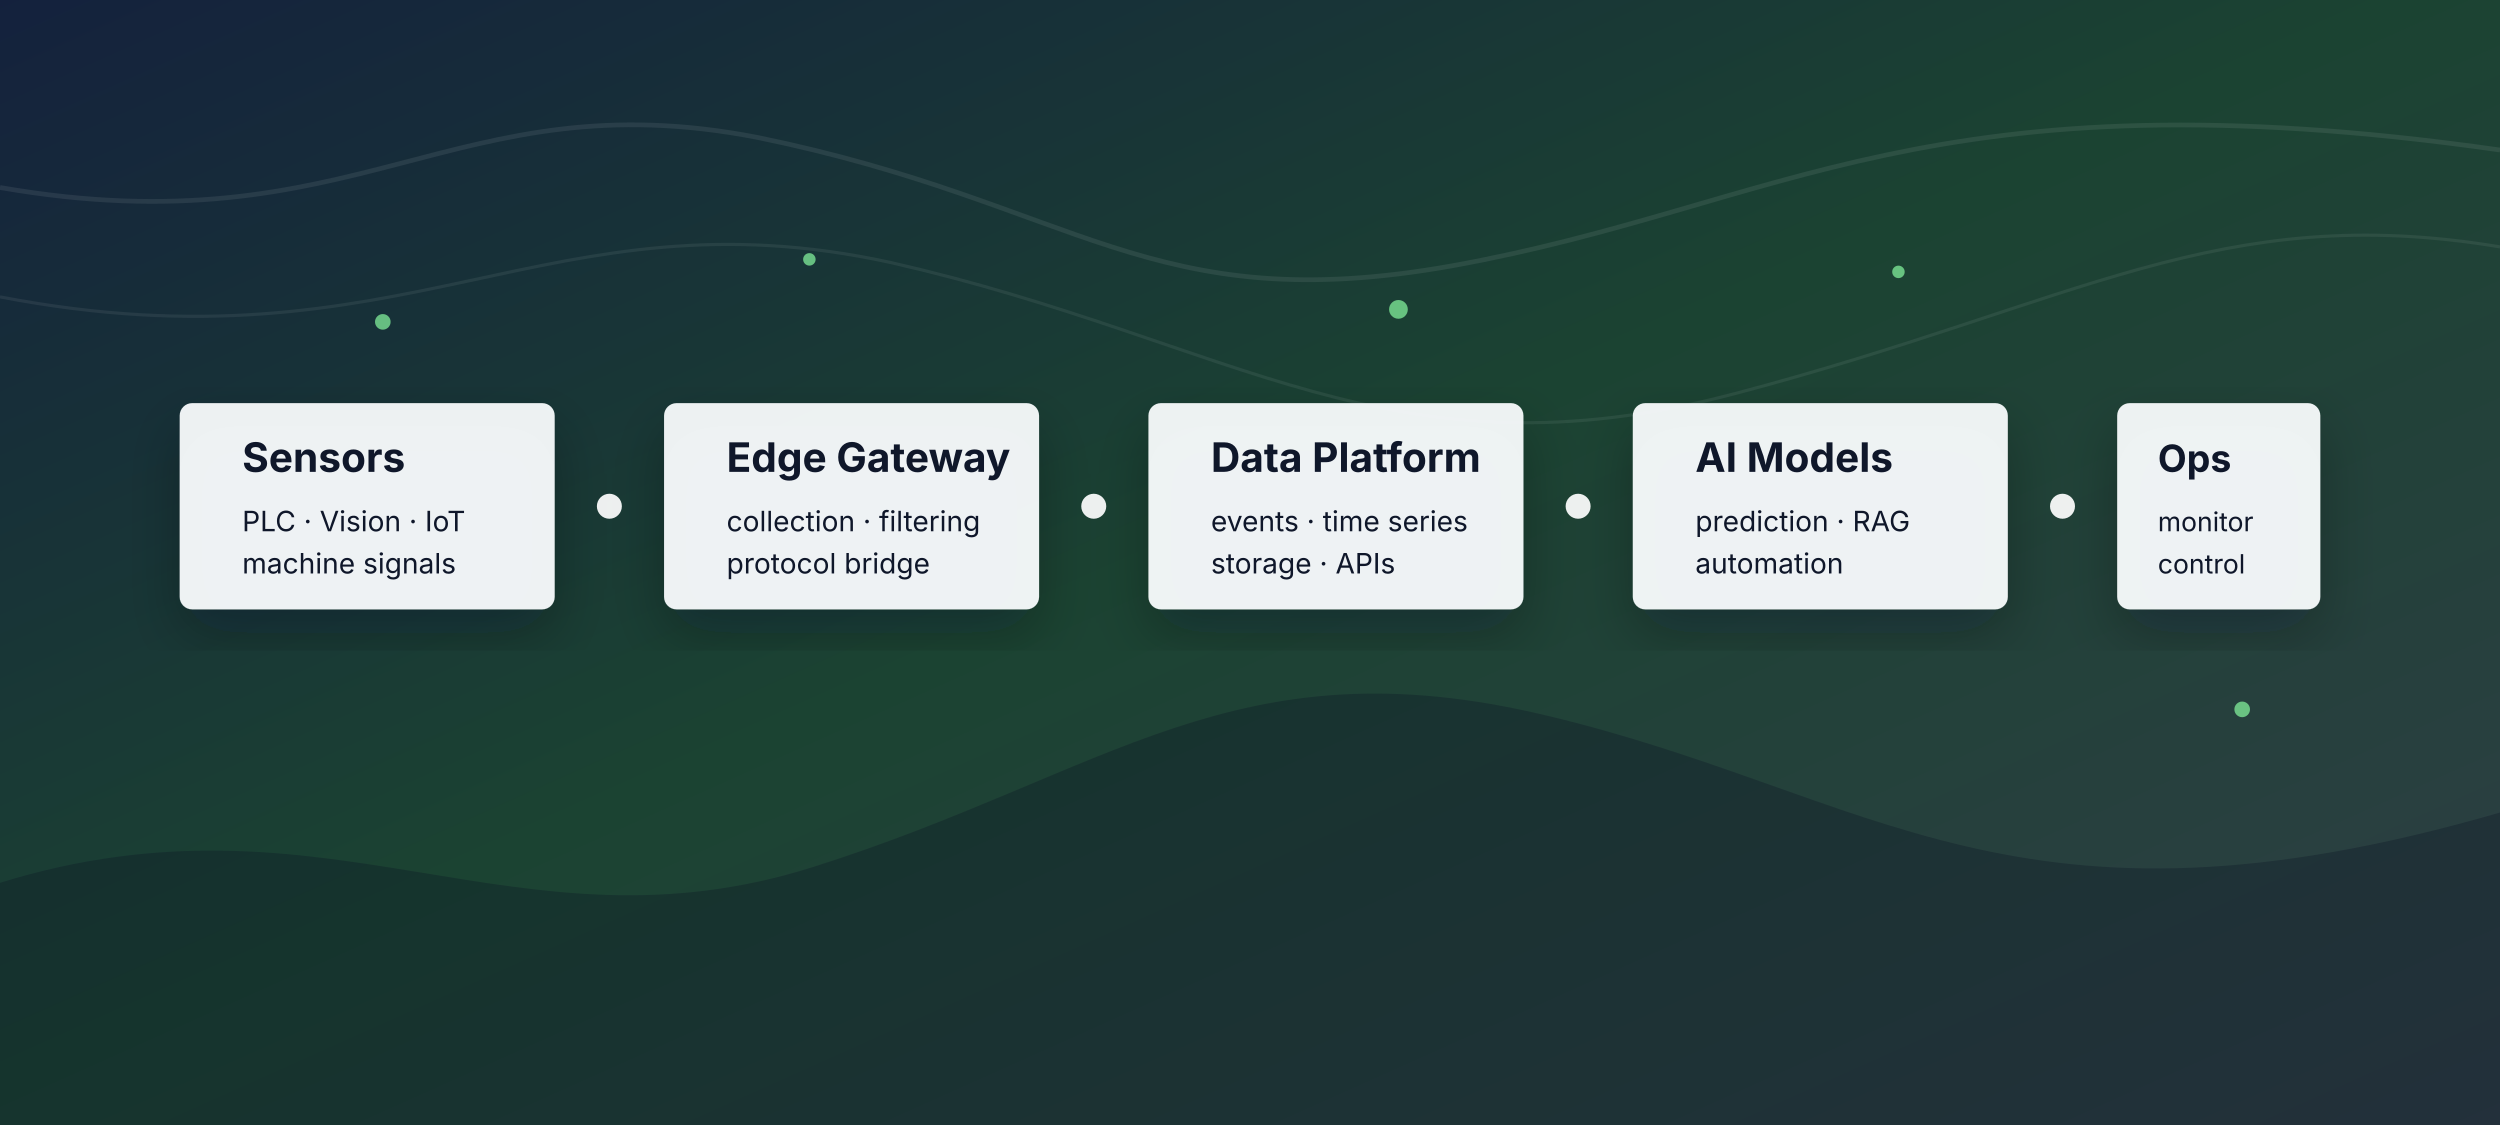
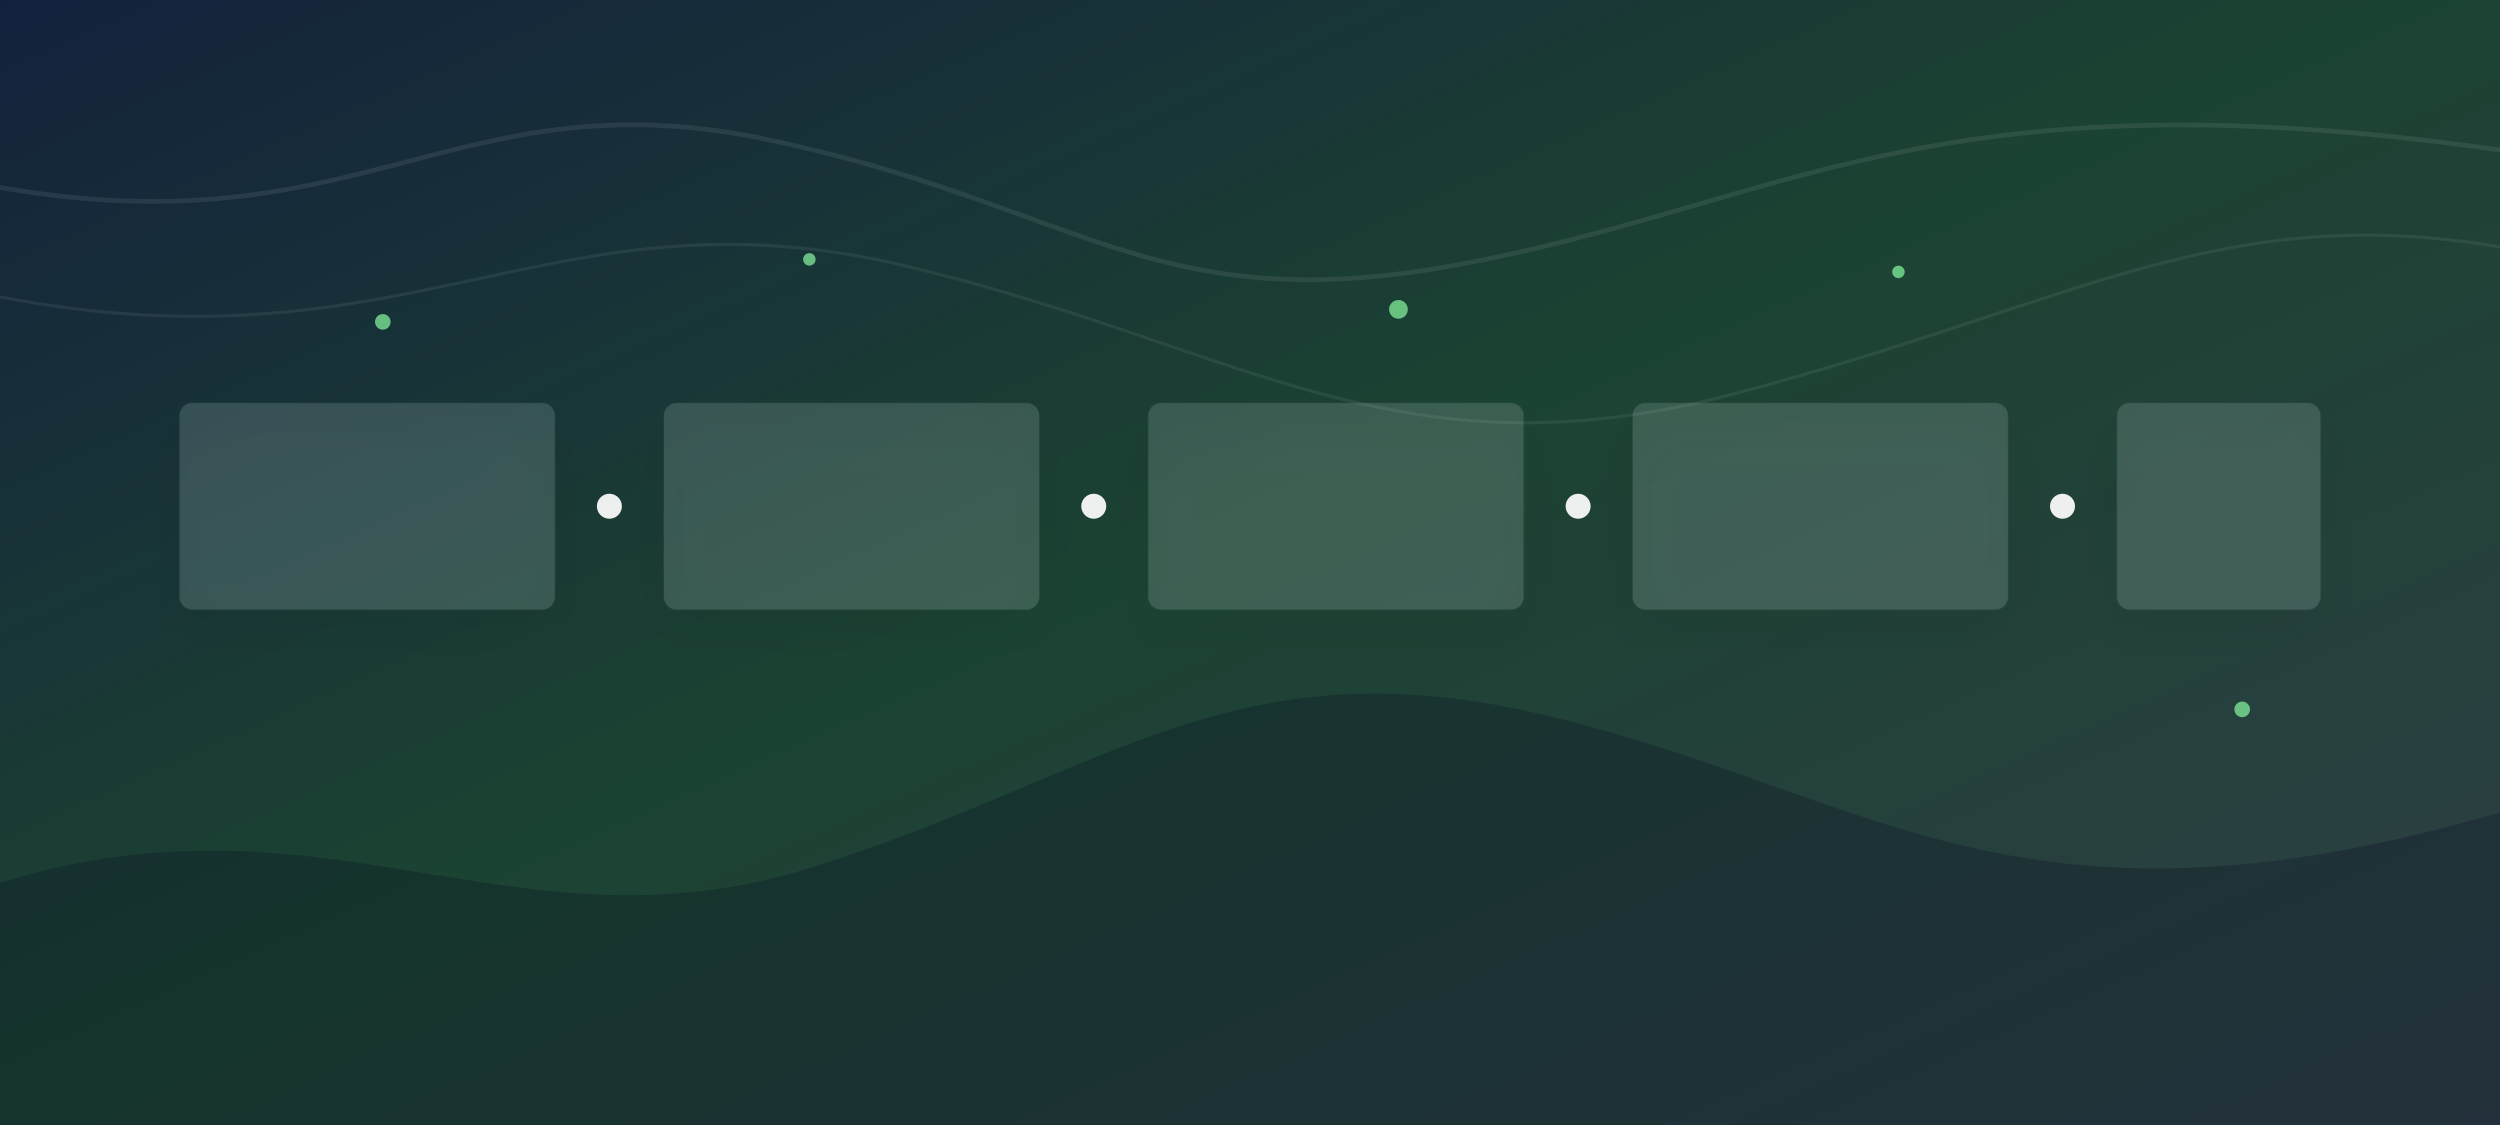
<svg xmlns="http://www.w3.org/2000/svg" width="1600" height="720" viewBox="0 0 1600 720" role="img" aria-labelledby="title desc">
  <defs>
    <linearGradient id="bg" x1="0" y1="0" x2="1" y2="1">
      <stop offset="0%" stop-color="#14213d" />
      <stop offset="48%" stop-color="#1b4332" />
      <stop offset="100%" stop-color="#2f3e46" />
    </linearGradient>
    <linearGradient id="line" x1="0" y1="0" x2="1" y2="0">
      <stop offset="0%" stop-color="#80ed99" />
      <stop offset="50%" stop-color="#4cc9f0" />
      <stop offset="100%" stop-color="#ffd166" />
    </linearGradient>
    <filter id="soft-shadow" x="-20%" y="-20%" width="140%" height="140%">
      <feDropShadow dx="0" dy="16" stdDeviation="18" flood-color="#07111f" flood-opacity="0.28" />
    </filter>
  </defs>
  <rect width="1600" height="720" fill="url(#bg)" />
  <path d="M0 565 C210 500 330 615 520 555 C710 495 790 410 990 458 C1200 508 1290 610 1600 520 L1600 720 L0 720 Z" fill="#0b1324" opacity="0.32" />
  <path d="M0 120 C230 160 290 50 485 88 C690 130 735 205 930 170 C1140 132 1235 44 1600 96" fill="none" stroke="#ffffff" stroke-opacity="0.08" stroke-width="3" />
  <path d="M0 190 C260 240 350 120 570 168 C790 218 890 310 1110 252 C1330 194 1420 128 1600 158" fill="none" stroke="#ffffff" stroke-opacity="0.07" stroke-width="2" />
  <g filter="url(#soft-shadow)">
-     <rect x="115" y="258" width="240" height="132" rx="8" fill="#f8fafc" opacity="0.95" />
-     <rect x="425" y="258" width="240" height="132" rx="8" fill="#f8fafc" opacity="0.95" />
-     <rect x="735" y="258" width="240" height="132" rx="8" fill="#f8fafc" opacity="0.95" />
-     <rect x="1045" y="258" width="240" height="132" rx="8" fill="#f8fafc" opacity="0.95" />
-     <rect x="1355" y="258" width="130" height="132" rx="8" fill="#f8fafc" opacity="0.95" />
-   </g>
-   <g font-family="Inter, Segoe UI, Arial, sans-serif" fill="#0f172a">
-     <text x="155" y="302" font-size="26" font-weight="700">Sensors</text>
-     <text x="155" y="340" font-size="18">PLC · Vision · IoT</text>
-     <text x="155" y="367" font-size="18">machine signals</text>
-     <text x="465" y="302" font-size="26" font-weight="700">Edge Gateway</text>
-     <text x="465" y="340" font-size="18">collection · filtering</text>
-     <text x="465" y="367" font-size="18">protocol bridge</text>
-     <text x="775" y="302" font-size="26" font-weight="700">Data Platform</text>
-     <text x="775" y="340" font-size="18">events · time series</text>
-     <text x="775" y="367" font-size="18">storage · APIs</text>
-     <text x="1085" y="302" font-size="26" font-weight="700">AI Models</text>
-     <text x="1085" y="340" font-size="18">prediction · RAG</text>
-     <text x="1085" y="367" font-size="18">automation</text>
-     <text x="1381" y="302" font-size="24" font-weight="700">Ops</text>
-     <text x="1381" y="340" font-size="17">monitor</text>
-     <text x="1381" y="367" font-size="17">control</text>
+     <rect x="115" y="258" width="240" height="132" rx="8" fill="#d9f3f0" opacity="0.16" stroke="#ffffff" stroke-opacity="0.2" />
+     <rect x="425" y="258" width="240" height="132" rx="8" fill="#d9f3f0" opacity="0.16" stroke="#ffffff" stroke-opacity="0.2" />
+     <rect x="735" y="258" width="240" height="132" rx="8" fill="#d9f3f0" opacity="0.16" stroke="#ffffff" stroke-opacity="0.2" />
+     <rect x="1045" y="258" width="240" height="132" rx="8" fill="#d9f3f0" opacity="0.16" stroke="#ffffff" stroke-opacity="0.2" />
+     <rect x="1355" y="258" width="130" height="132" rx="8" fill="#d9f3f0" opacity="0.16" stroke="#ffffff" stroke-opacity="0.2" />
  </g>
  <g fill="none" stroke="url(#line)" stroke-width="8" stroke-linecap="round" stroke-linejoin="round">
    <path d="M355 324 H425" />
    <path d="M665 324 H735" />
    <path d="M975 324 H1045" />
    <path d="M1285 324 H1355" />
  </g>
  <g fill="#ffffff" opacity="0.92">
    <circle cx="390" cy="324" r="8" />
    <circle cx="700" cy="324" r="8" />
    <circle cx="1010" cy="324" r="8" />
    <circle cx="1320" cy="324" r="8" />
  </g>
  <g fill="#80ed99" opacity="0.75">
    <circle cx="245" cy="206" r="5" />
    <circle cx="518" cy="166" r="4" />
    <circle cx="895" cy="198" r="6" />
    <circle cx="1215" cy="174" r="4" />
    <circle cx="1435" cy="454" r="5" />
  </g>
</svg>
